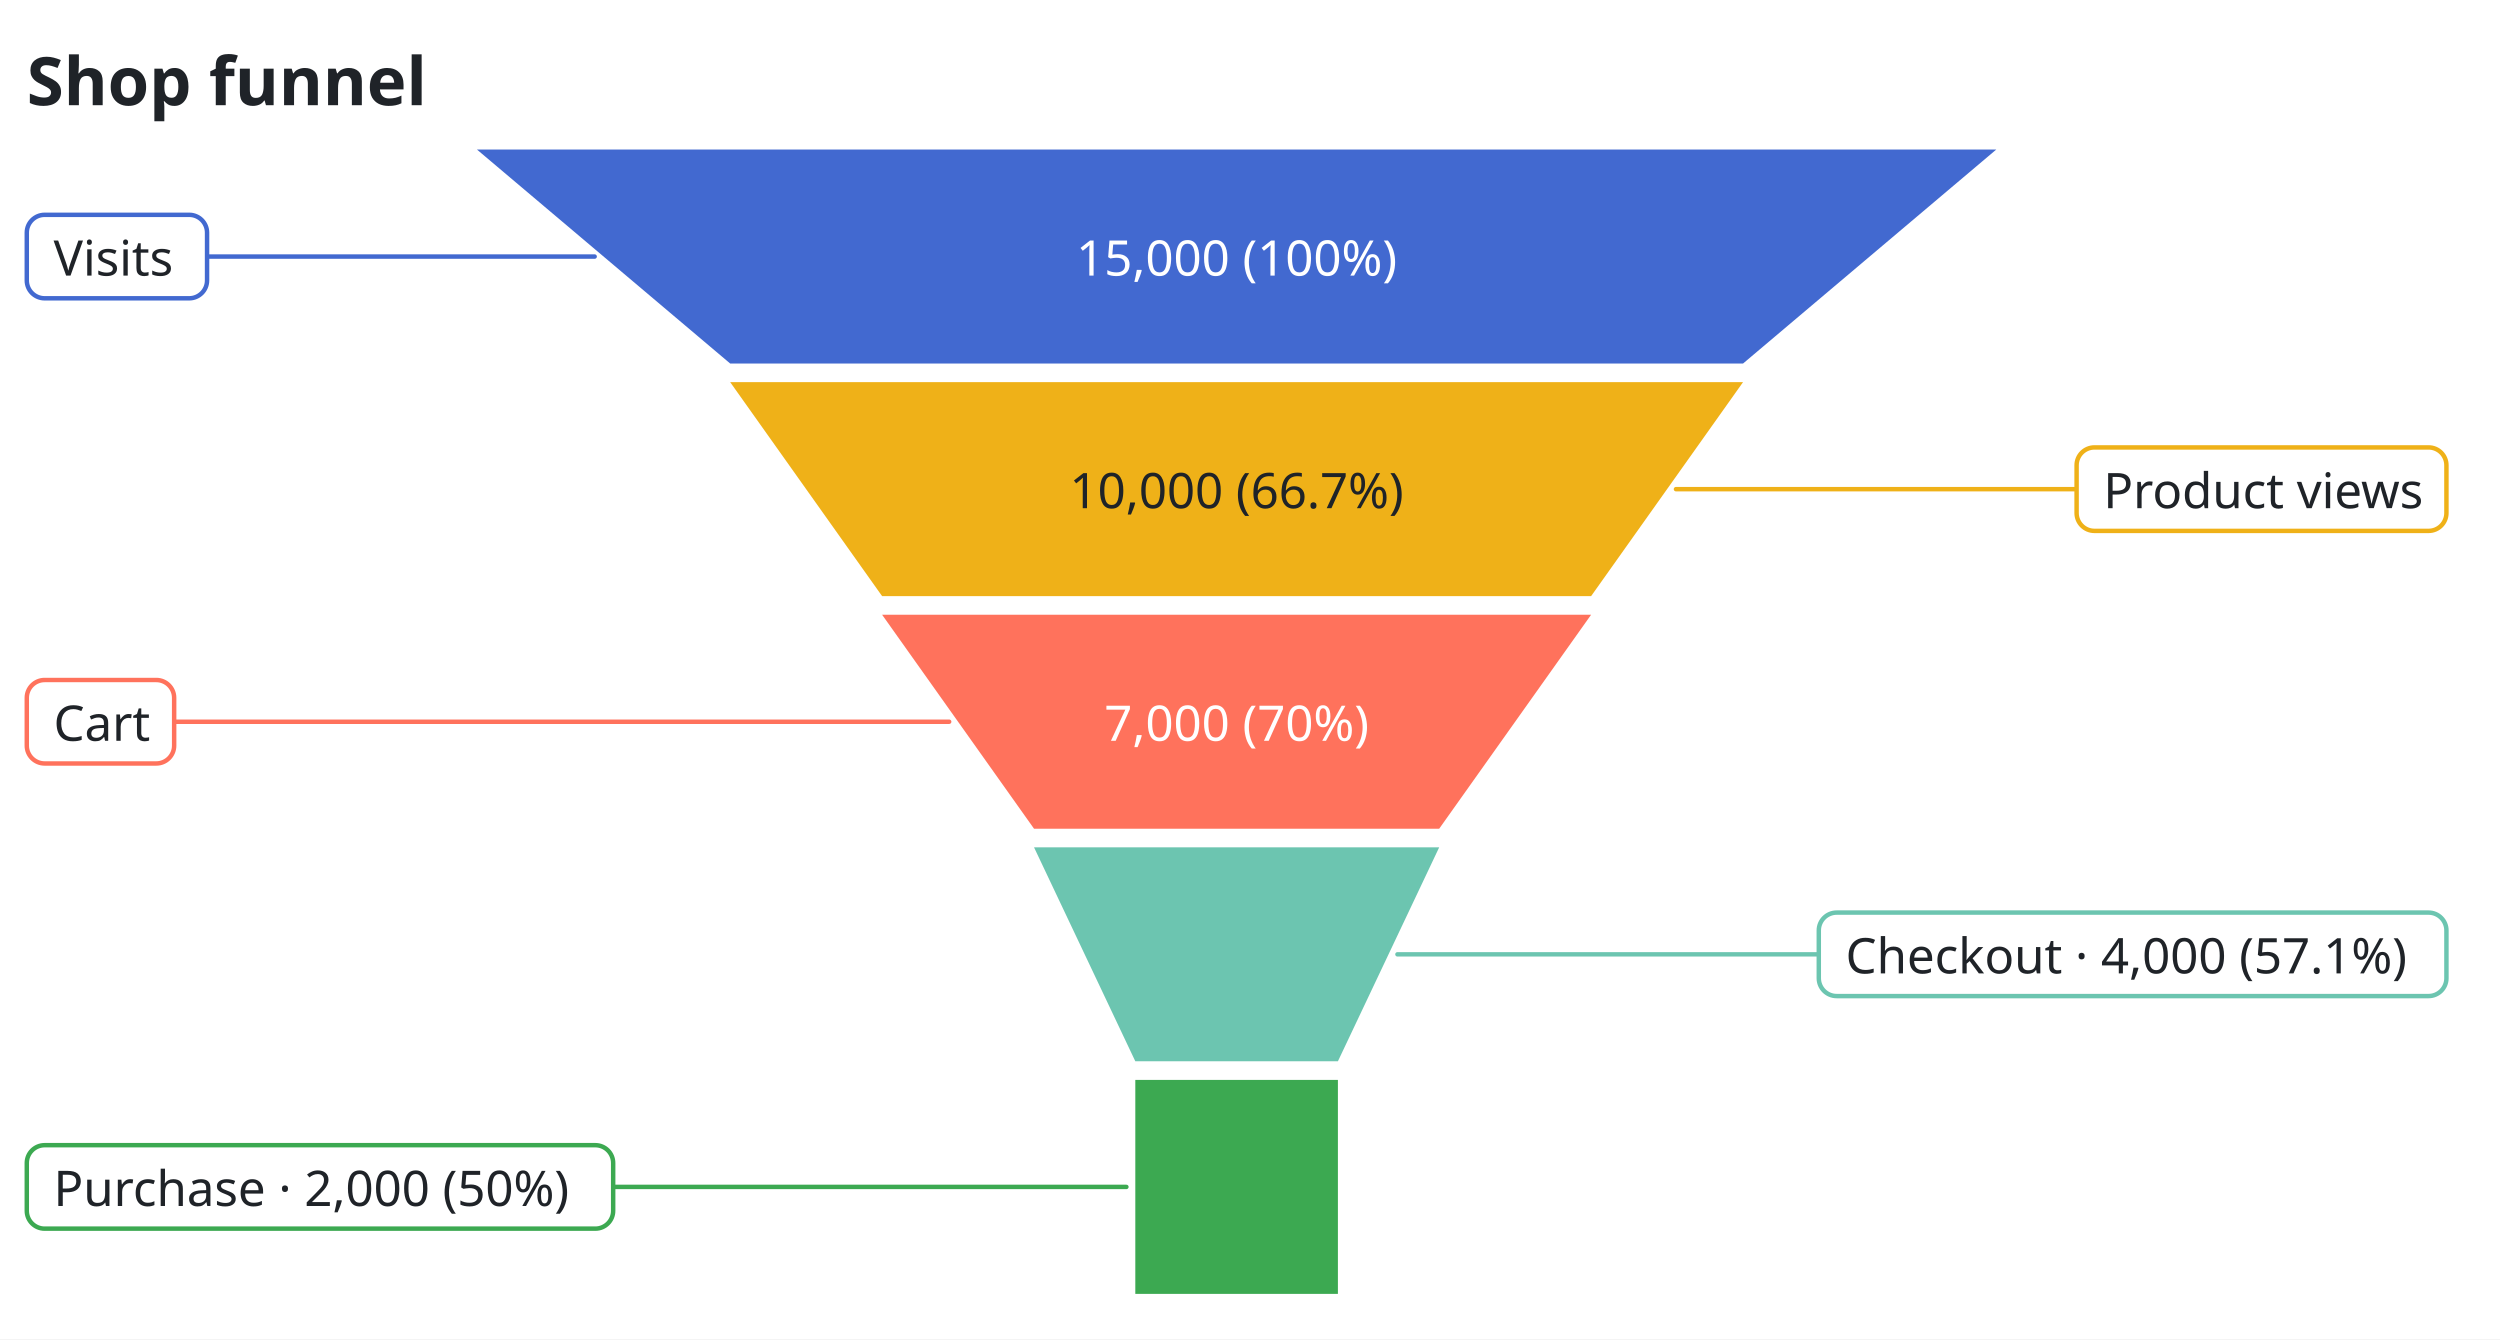
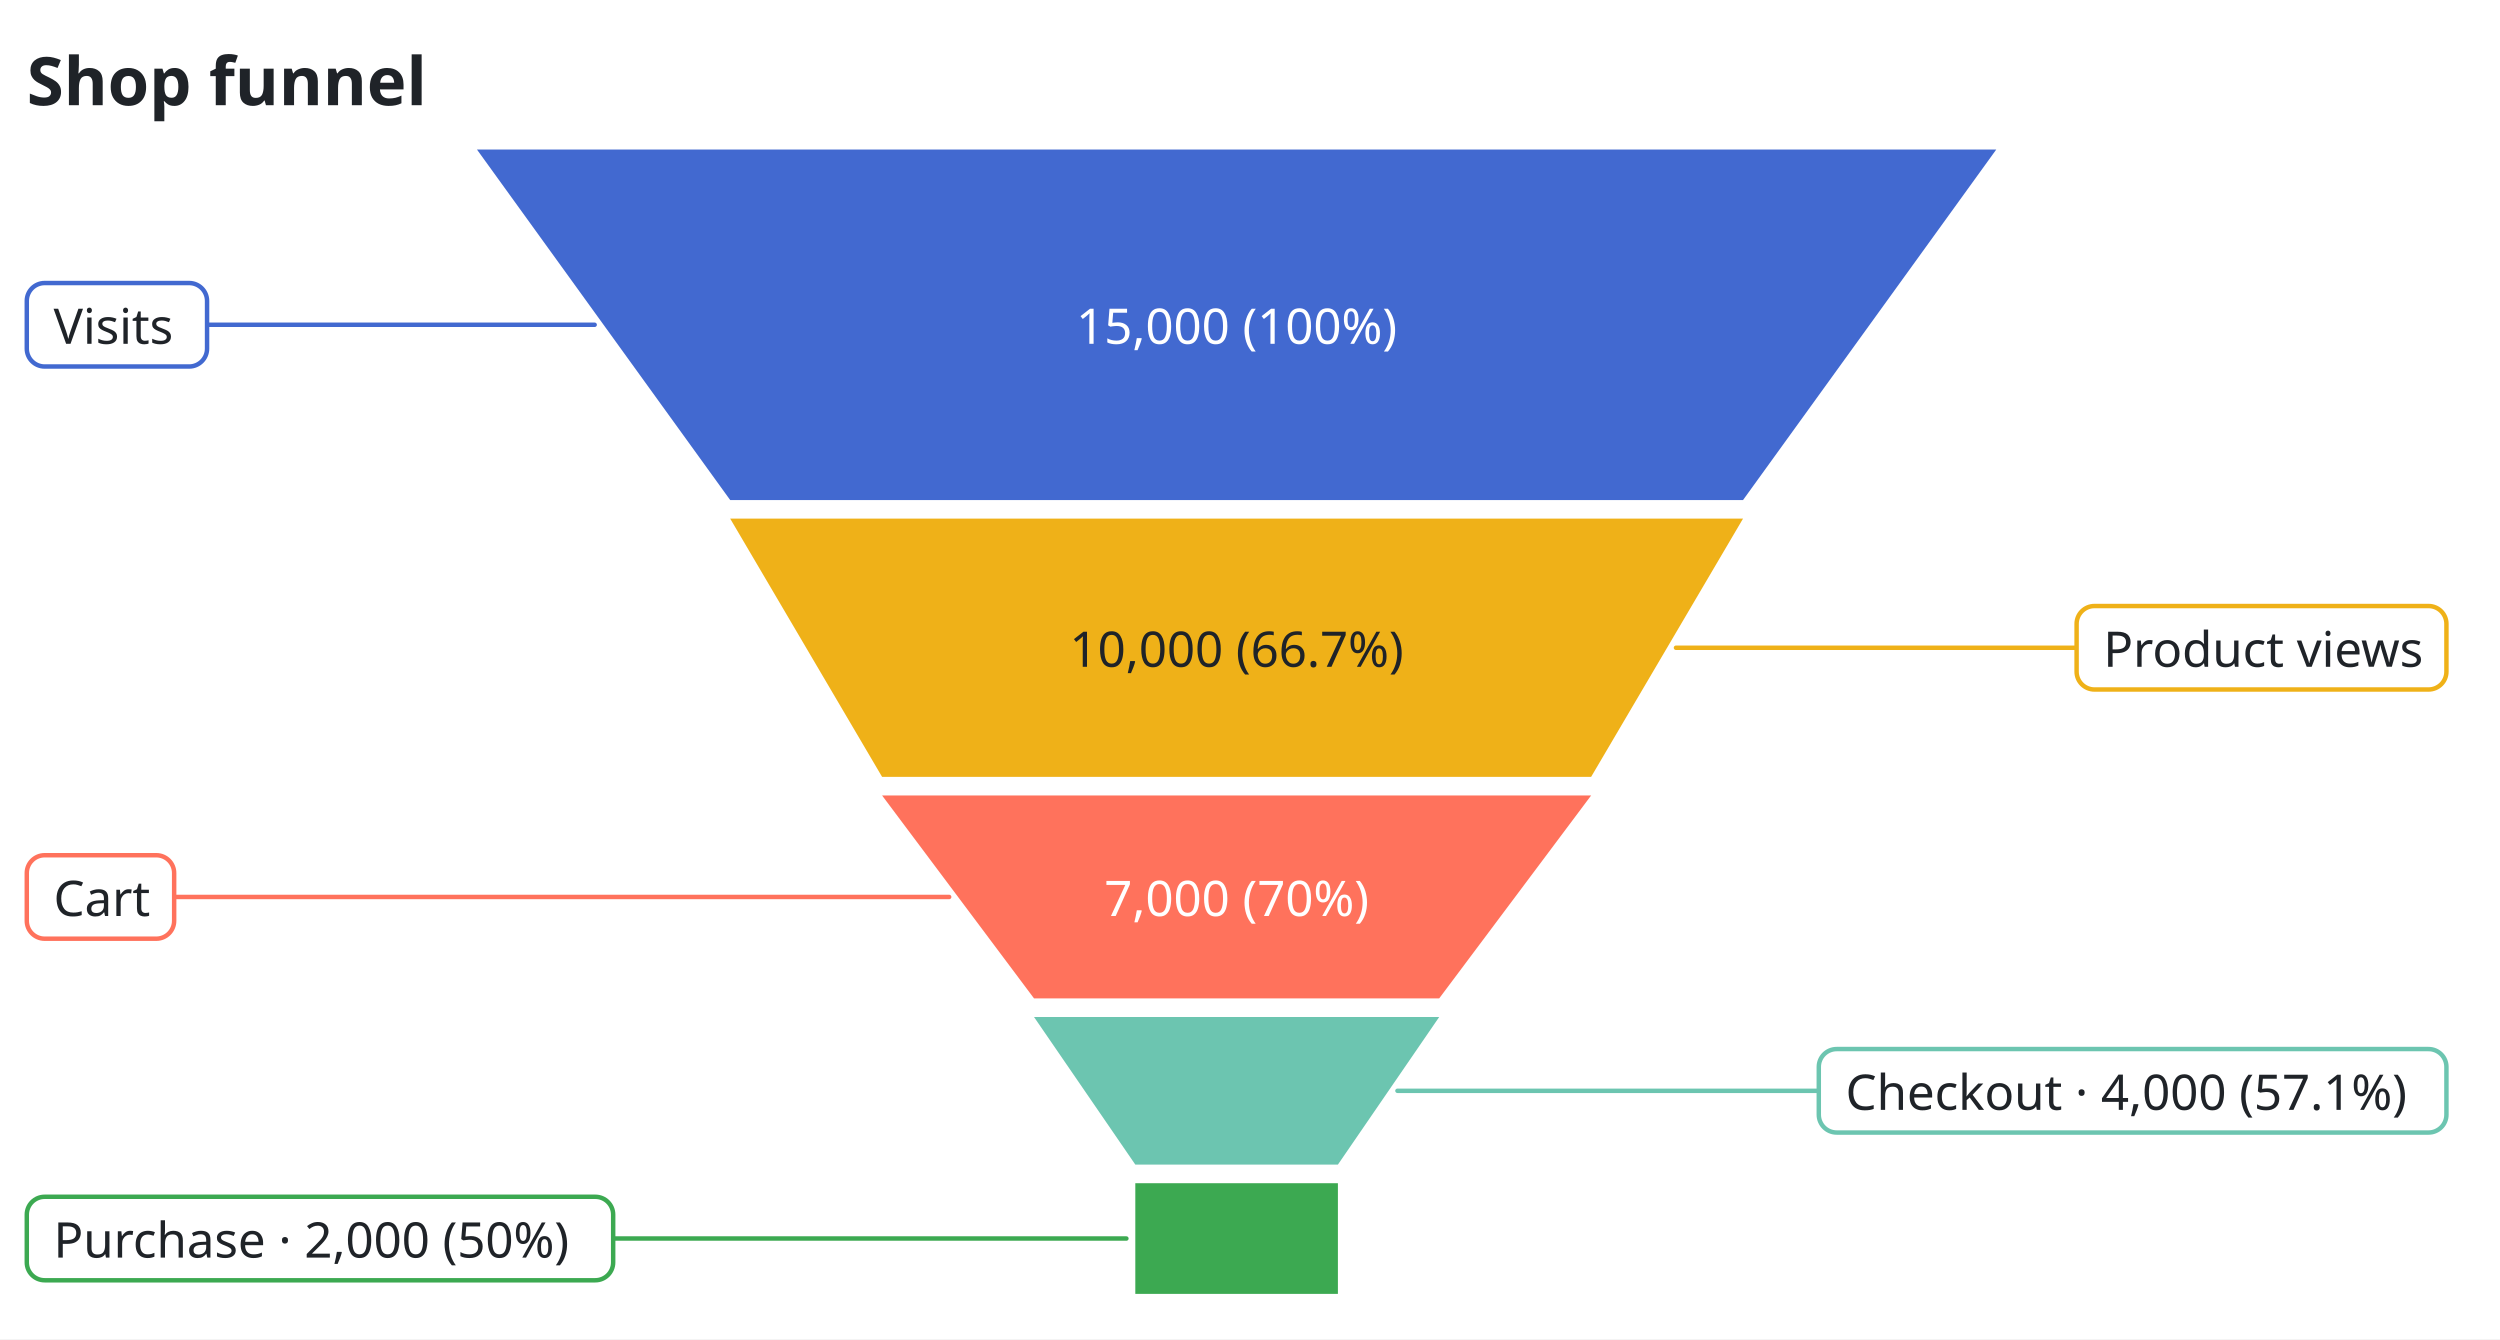
<svg xmlns="http://www.w3.org/2000/svg" width="560" height="300" viewBox="0 0 560 300" font-family="sans-serif" style="font-variant-numeric: tabular-nums" role="img">
  <rect width="100%" height="100%" fill="#ffffff" />
  <g class="rio-static">
    <text class="rio-title" x="6" y="17.75" text-anchor="start" dominant-baseline="central" font-size="15" font-weight="600" fill="#1f2328">Shop funnel</text>
    <g class="rio-axis-y">
      <g>
-         <path class="rio-funnel-leader" d="M133.2 57.47 L46.38 57.47" fill="none" stroke="#4269d0" stroke-width="1" stroke-linejoin="round" stroke-linecap="round" />
-         <rect class="rio-funnel-pill" x="6" y="48.12" width="40.38" height="18.7" rx="4" fill="#ffffff" stroke="#4269d0" stroke-width="1" stroke-linejoin="round" stroke-linecap="round" />
-         <text class="rio-row-label" x="12" y="57.47" text-anchor="start" dominant-baseline="central" font-size="11" fill="#1f2328">Visits</text>
+         <path class="rio-funnel-leader" d="M133.2 72.75 L46.38 72.75" fill="none" stroke="#4269d0" stroke-width="1" stroke-linejoin="round" stroke-linecap="round" />
+         <rect class="rio-funnel-pill" x="6" y="63.4" width="40.38" height="18.7" rx="4" fill="#ffffff" stroke="#4269d0" stroke-width="1" stroke-linejoin="round" stroke-linecap="round" />
+         <text class="rio-row-label" x="12" y="72.75" text-anchor="start" dominant-baseline="central" font-size="11" fill="#1f2328">Visits</text>
      </g>
      <g>
-         <path class="rio-funnel-leader" d="M375.42 109.57 L465.16 109.57" fill="none" stroke="#efb118" stroke-width="1" stroke-linejoin="round" stroke-linecap="round" />
-         <rect class="rio-funnel-pill" x="465.16" y="100.22" width="82.84" height="18.7" rx="4" fill="#ffffff" stroke="#efb118" stroke-width="1" stroke-linejoin="round" stroke-linecap="round" />
-         <text class="rio-row-label" x="471.16" y="109.57" text-anchor="start" dominant-baseline="central" font-size="11" fill="#1f2328">Product views</text>
+         <path class="rio-funnel-leader" d="M375.42 145.1 L465.16 145.1" fill="none" stroke="#efb118" stroke-width="1" stroke-linejoin="round" stroke-linecap="round" />
+         <rect class="rio-funnel-pill" x="465.16" y="135.75" width="82.84" height="18.7" rx="4" fill="#ffffff" stroke="#efb118" stroke-width="1" stroke-linejoin="round" stroke-linecap="round" />
+         <text class="rio-row-label" x="471.16" y="145.1" text-anchor="start" dominant-baseline="central" font-size="11" fill="#1f2328">Product views</text>
      </g>
      <g>
-         <path class="rio-funnel-leader" d="M212.61 161.67 L39.01 161.67" fill="none" stroke="#ff725c" stroke-width="1" stroke-linejoin="round" stroke-linecap="round" />
-         <rect class="rio-funnel-pill" x="6" y="152.32" width="33.01" height="18.7" rx="4" fill="#ffffff" stroke="#ff725c" stroke-width="1" stroke-linejoin="round" stroke-linecap="round" />
-         <text class="rio-row-label" x="12" y="161.67" text-anchor="start" dominant-baseline="central" font-size="11" fill="#1f2328">Cart</text>
+         <path class="rio-funnel-leader" d="M212.61 200.92 L39.01 200.92" fill="none" stroke="#ff725c" stroke-width="1" stroke-linejoin="round" stroke-linecap="round" />
+         <rect class="rio-funnel-pill" x="6" y="191.57" width="33.01" height="18.7" rx="4" fill="#ffffff" stroke="#ff725c" stroke-width="1" stroke-linejoin="round" stroke-linecap="round" />
+         <text class="rio-row-label" x="12" y="200.92" text-anchor="start" dominant-baseline="central" font-size="11" fill="#1f2328">Cart</text>
      </g>
      <g>
-         <path class="rio-funnel-leader" d="M313.03 213.77 L407.41 213.77" fill="none" stroke="#6cc5b0" stroke-width="1" stroke-linejoin="round" stroke-linecap="round" />
-         <rect class="rio-funnel-pill" x="407.41" y="204.42" width="140.59" height="18.7" rx="4" fill="#ffffff" stroke="#6cc5b0" stroke-width="1" stroke-linejoin="round" stroke-linecap="round" />
-         <text class="rio-row-label" x="413.41" y="213.77" text-anchor="start" dominant-baseline="central" font-size="11" fill="#1f2328">Checkout · 4,000 (57.1%)</text>
+         <path class="rio-funnel-leader" d="M313.03 244.34 L407.41 244.34" fill="none" stroke="#6cc5b0" stroke-width="1" stroke-linejoin="round" stroke-linecap="round" />
+         <rect class="rio-funnel-pill" x="407.41" y="234.99" width="140.59" height="18.7" rx="4" fill="#ffffff" stroke="#6cc5b0" stroke-width="1" stroke-linejoin="round" stroke-linecap="round" />
+         <text class="rio-row-label" x="413.41" y="244.34" text-anchor="start" dominant-baseline="central" font-size="11" fill="#1f2328">Checkout · 4,000 (57.1%)</text>
      </g>
      <g>
-         <path class="rio-funnel-leader" d="M252.31 265.87 L137.35 265.87" fill="none" stroke="#3ca951" stroke-width="1" stroke-linejoin="round" stroke-linecap="round" />
-         <rect class="rio-funnel-pill" x="6" y="256.52" width="131.35" height="18.7" rx="4" fill="#ffffff" stroke="#3ca951" stroke-width="1" stroke-linejoin="round" stroke-linecap="round" />
-         <text class="rio-row-label" x="12" y="265.87" text-anchor="start" dominant-baseline="central" font-size="11" fill="#1f2328">Purchase · 2,000 (50%)</text>
+         <path class="rio-funnel-leader" d="M252.31 277.43 L137.35 277.43" fill="none" stroke="#3ca951" stroke-width="1" stroke-linejoin="round" stroke-linecap="round" />
+         <rect class="rio-funnel-pill" x="6" y="268.08" width="131.35" height="18.7" rx="4" fill="#ffffff" stroke="#3ca951" stroke-width="1" stroke-linejoin="round" stroke-linecap="round" />
+         <text class="rio-row-label" x="12" y="277.43" text-anchor="start" dominant-baseline="central" font-size="11" fill="#1f2328">Purchase · 2,000 (50%)</text>
      </g>
    </g>
  </g>
  <g class="rio-series-layer">
    <g class="rio-plot">
      <g class="rio-series rio-series-funnel">
-         <path class="rio-funnel-stage" d="M106.84 33.5 L447.16 33.5 L390.44 81.43 L163.56 81.43 Z" fill="#4269d0" />
-         <path class="rio-funnel-stage" d="M163.56 85.6 L390.44 85.6 L356.41 133.53 L197.59 133.53 Z" fill="#efb118" />
-         <path class="rio-funnel-stage" d="M197.59 137.7 L356.41 137.7 L322.38 185.63 L231.62 185.63 Z" fill="#ff725c" />
-         <path class="rio-funnel-stage" d="M231.62 189.8 L322.38 189.8 L299.69 237.73 L254.31 237.73 Z" fill="#6cc5b0" />
-         <path class="rio-funnel-stage" d="M254.31 241.9 L299.69 241.9 L299.69 289.83 L254.31 289.83 Z" fill="#3ca951" />
+         <path class="rio-funnel-stage" d="M106.84 33.5 L447.16 33.5 L390.44 112.01 L163.56 112.01 Z" fill="#4269d0" />
+         <path class="rio-funnel-stage" d="M163.56 116.17 L390.44 116.17 L356.41 174.02 L197.59 174.02 Z" fill="#efb118" />
+         <path class="rio-funnel-stage" d="M197.59 178.19 L356.41 178.19 L322.38 223.64 L231.62 223.64 Z" fill="#ff725c" />
+         <path class="rio-funnel-stage" d="M231.62 227.81 L322.38 227.81 L299.69 260.87 L254.31 260.87 Z" fill="#6cc5b0" />
+         <path class="rio-funnel-stage" d="M254.31 265.04 L299.69 265.04 L299.69 289.83 L254.31 289.83 Z" fill="#3ca951" />
      </g>
    </g>
    <g class="rio-labels">
-       <text class="rio-data-label" x="277" y="57.47" text-anchor="middle" dominant-baseline="central" font-size="11" font-weight="500" fill="#ffffff">15,000 (100%)</text>
-       <text class="rio-data-label" x="277" y="109.57" text-anchor="middle" dominant-baseline="central" font-size="11" font-weight="500" fill="#1f2328">10,000 (66.7%)</text>
-       <text class="rio-data-label" x="277" y="161.67" text-anchor="middle" dominant-baseline="central" font-size="11" font-weight="500" fill="#ffffff">7,000 (70%)</text>
+       <text class="rio-data-label" x="277" y="72.75" text-anchor="middle" dominant-baseline="central" font-size="11" font-weight="500" fill="#ffffff">15,000 (100%)</text>
+       <text class="rio-data-label" x="277" y="145.1" text-anchor="middle" dominant-baseline="central" font-size="11" font-weight="500" fill="#1f2328">10,000 (66.7%)</text>
+       <text class="rio-data-label" x="277" y="200.92" text-anchor="middle" dominant-baseline="central" font-size="11" font-weight="500" fill="#ffffff">7,000 (70%)</text>
    </g>
  </g>
  <g class="rio-overlay" />
</svg>
